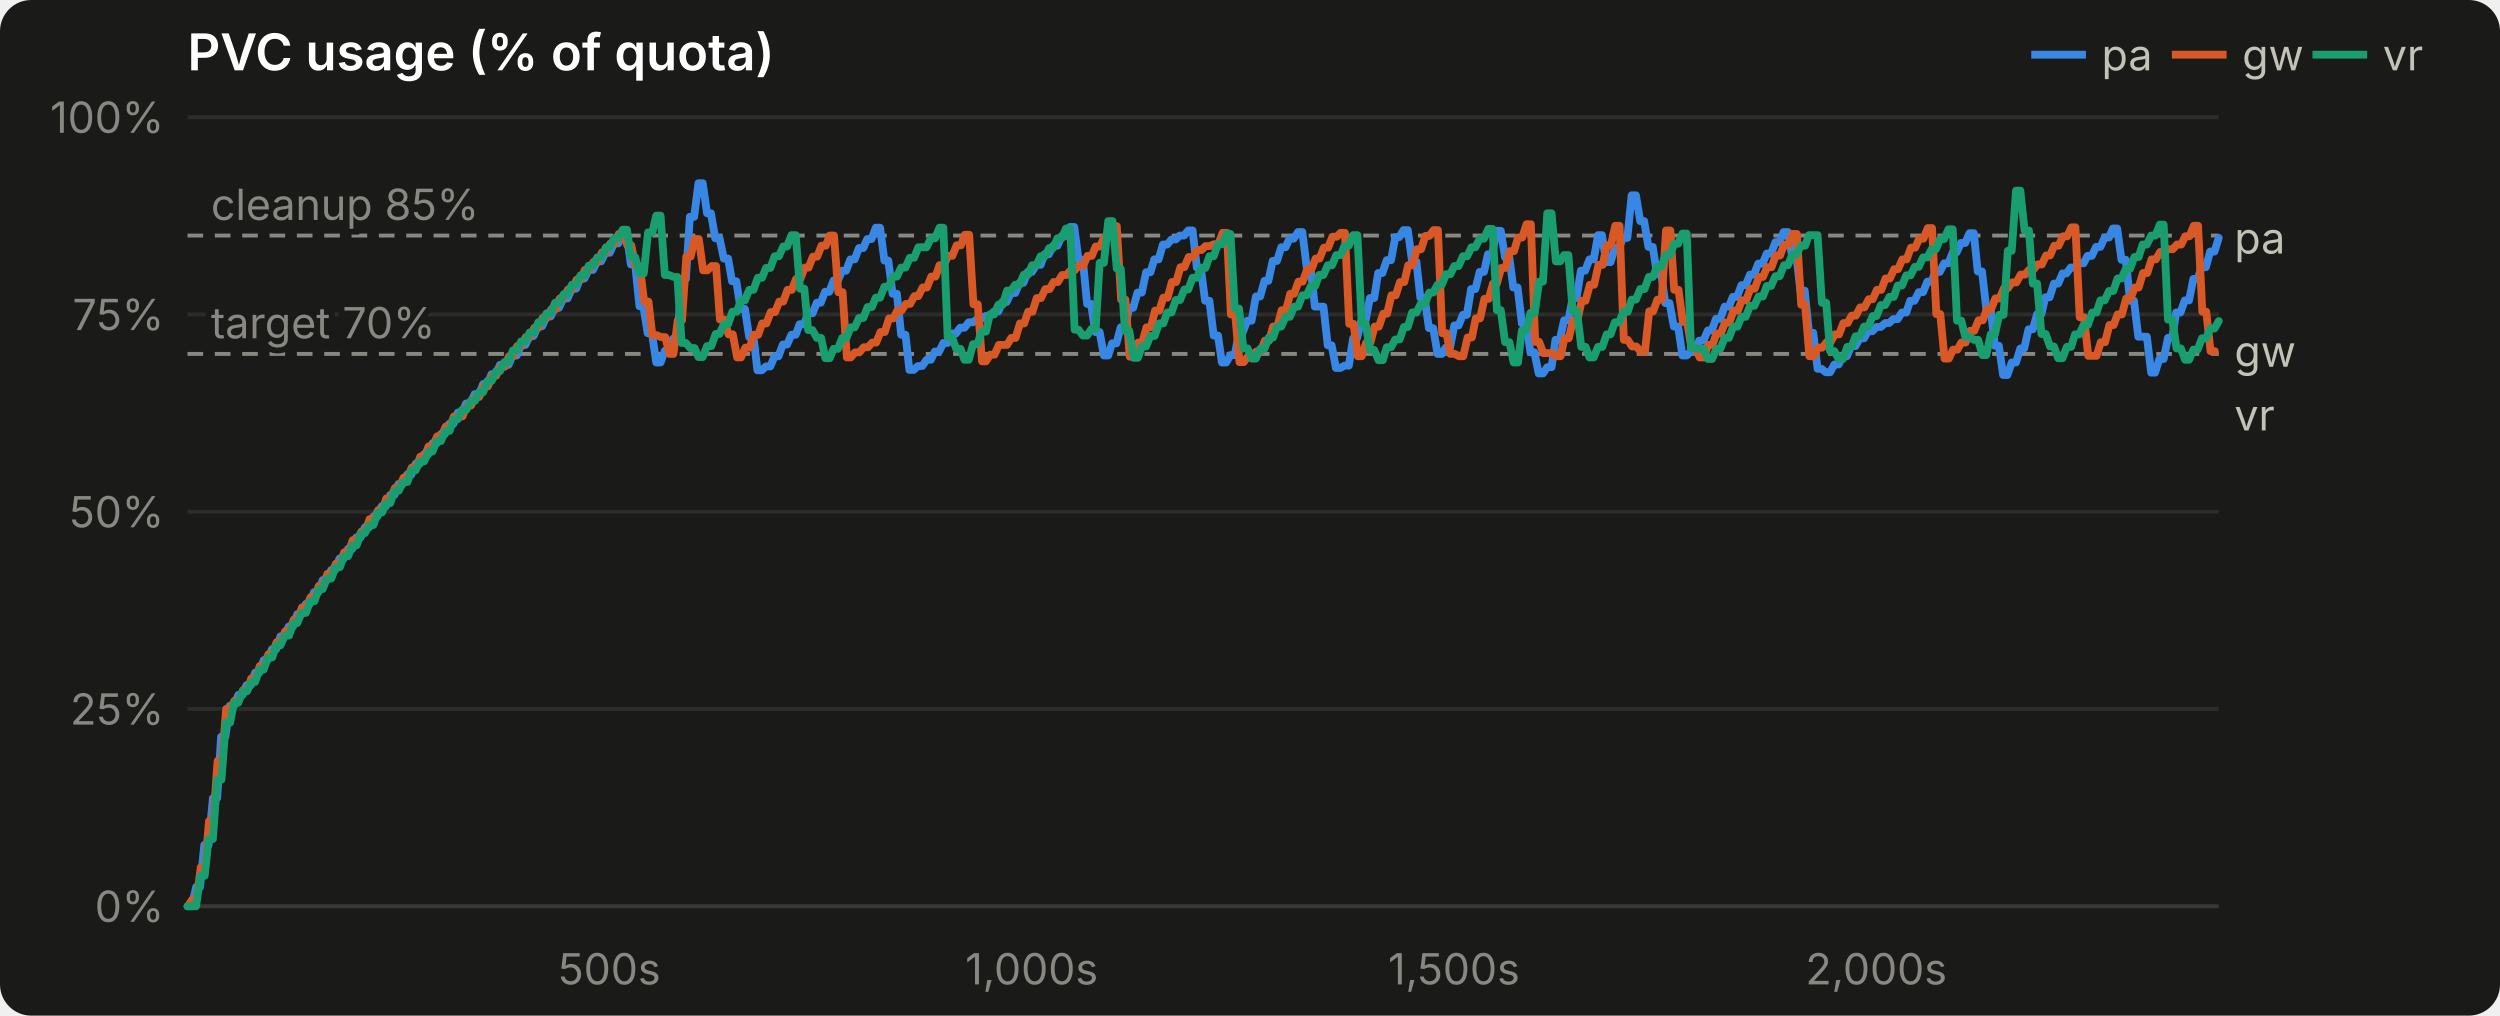
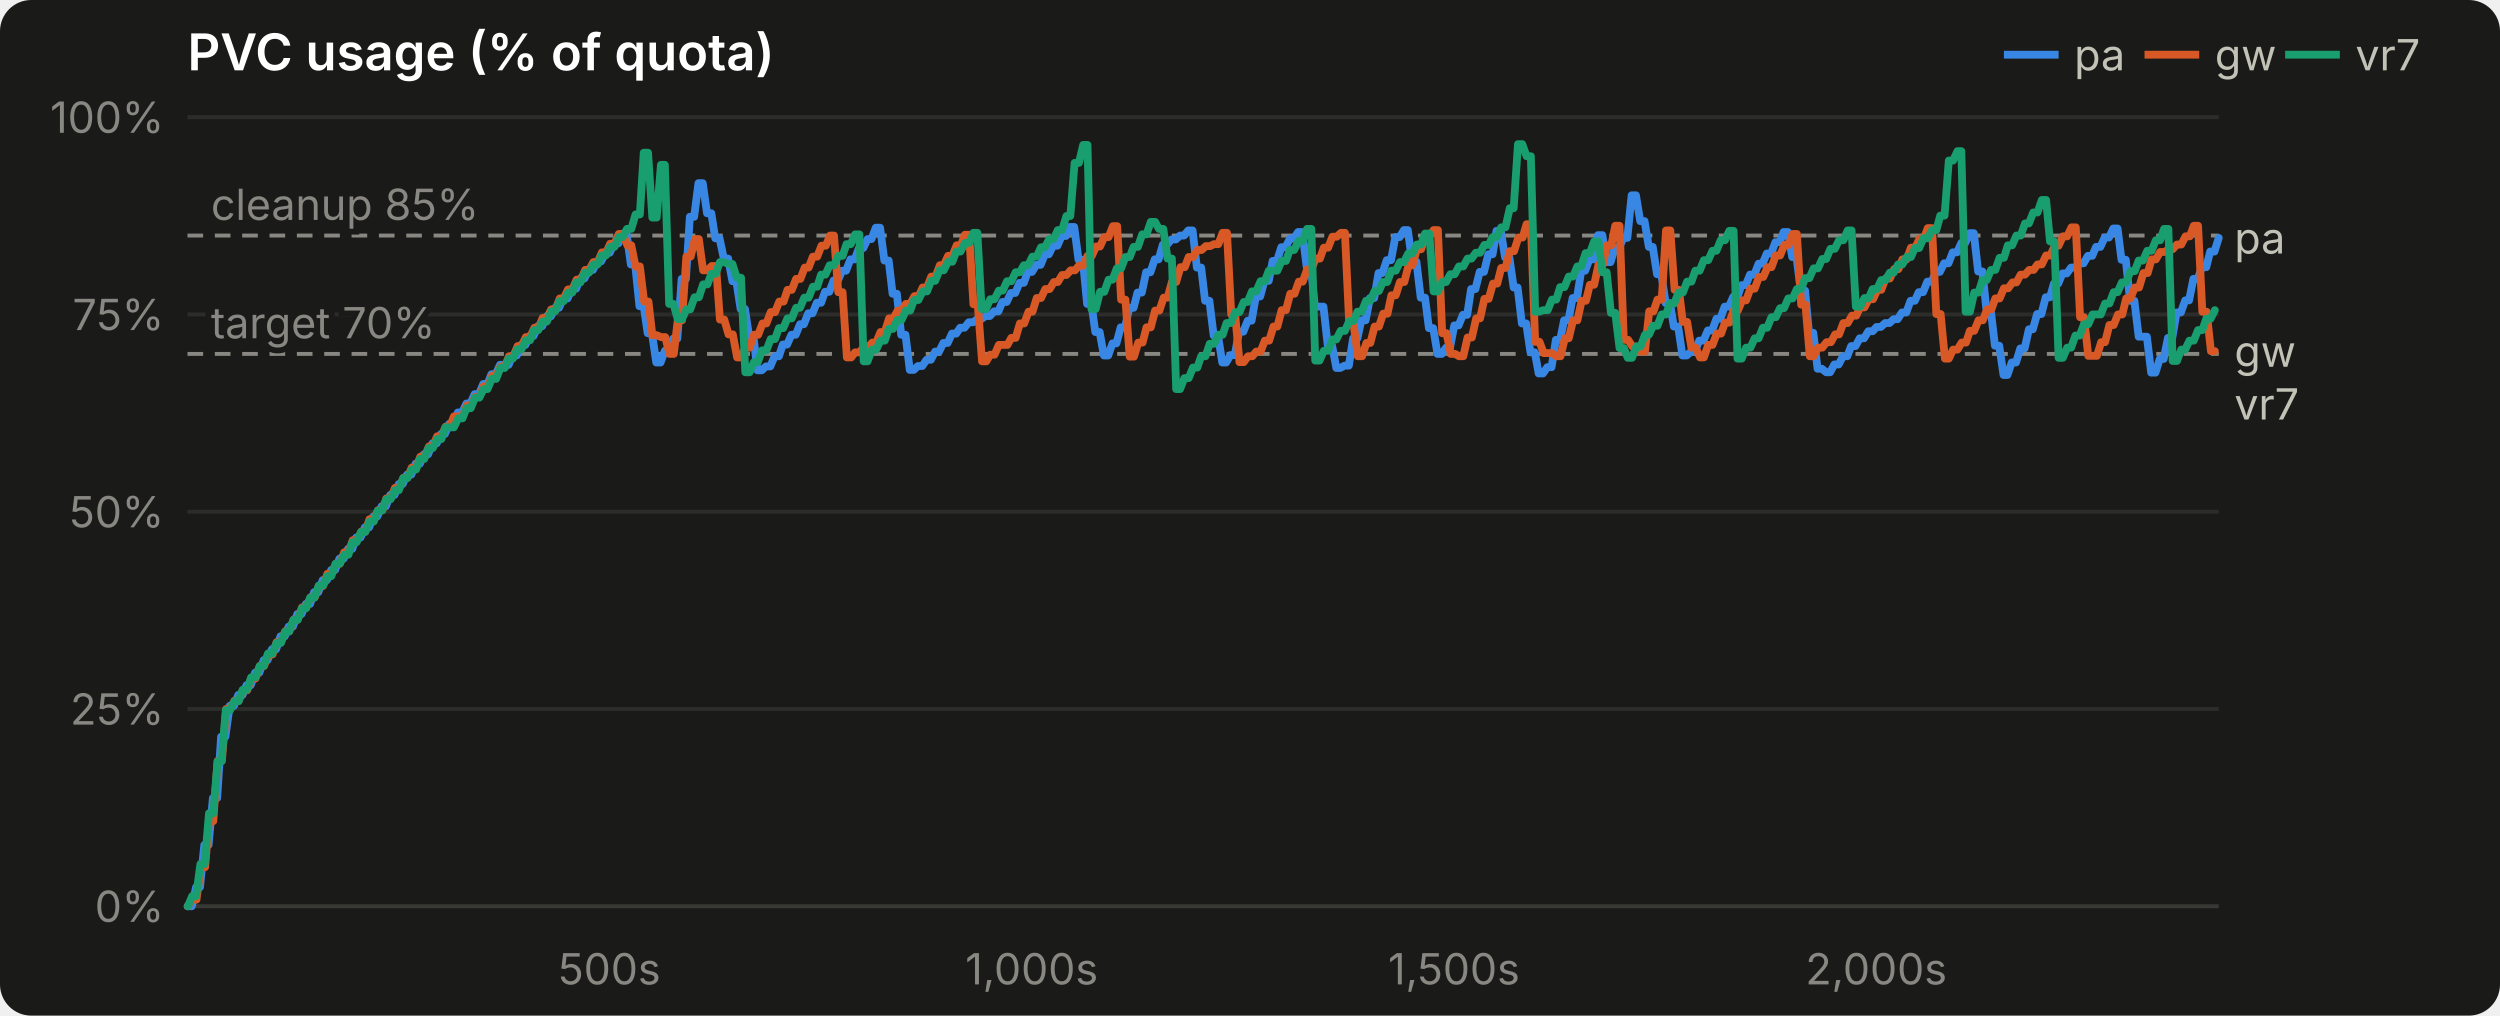
<svg xmlns="http://www.w3.org/2000/svg" viewBox="0 0 640 260" width="640" height="260" font-family="system-ui, -apple-system, Segoe UI, sans-serif" role="img" aria-label="PVC usage (% of quota)">
  <rect width="640" height="260" rx="8" fill="#1a1a19" />
  <text x="48" y="18" font-size="13" font-weight="600" fill="#ffffff">PVC usage (% of quota)</text>
-   <line x1="592" x2="606" y1="14" y2="14" stroke="#199e70" stroke-width="2" />
-   <text x="610" y="18" font-size="11" fill="#c3c2b7">vr</text>
-   <line x1="556" x2="570" y1="14" y2="14" stroke="#d95926" stroke-width="2" />
-   <text x="574" y="18" font-size="11" fill="#c3c2b7">gw</text>
-   <line x1="520" x2="534" y1="14" y2="14" stroke="#3987e5" stroke-width="2" />
-   <text x="538" y="18" font-size="11" fill="#c3c2b7">pa</text>
+   <line x1="585" x2="599" y1="14" y2="14" stroke="#199e70" stroke-width="2" />
+   <text x="603" y="18" font-size="11" fill="#c3c2b7">vr7</text>
+   <line x1="549" x2="563" y1="14" y2="14" stroke="#d95926" stroke-width="2" />
+   <text x="567" y="18" font-size="11" fill="#c3c2b7">gw</text>
+   <line x1="513" x2="527" y1="14" y2="14" stroke="#3987e5" stroke-width="2" />
+   <text x="531" y="18" font-size="11" fill="#c3c2b7">pa</text>
  <line x1="48" x2="568" y1="232.0" y2="232.0" stroke="#383835" stroke-width="1" />
  <text x="42" y="236.0" text-anchor="end" font-size="11" fill="#898781">0%</text>
  <line x1="48" x2="568" y1="181.5" y2="181.5" stroke="#2c2c2a" stroke-width="1" />
  <text x="42" y="185.5" text-anchor="end" font-size="11" fill="#898781">25%</text>
  <line x1="48" x2="568" y1="131.0" y2="131.0" stroke="#2c2c2a" stroke-width="1" />
  <text x="42" y="135.0" text-anchor="end" font-size="11" fill="#898781">50%</text>
  <line x1="48" x2="568" y1="80.5" y2="80.5" stroke="#2c2c2a" stroke-width="1" />
  <text x="42" y="84.5" text-anchor="end" font-size="11" fill="#898781">75%</text>
  <line x1="48" x2="568" y1="30.0" y2="30.0" stroke="#2c2c2a" stroke-width="1" />
  <text x="42" y="34.0" text-anchor="end" font-size="11" fill="#898781">100%</text>
  <text x="156.0" y="252" text-anchor="middle" font-size="11" fill="#898781">500s</text>
  <text x="264.1" y="252" text-anchor="middle" font-size="11" fill="#898781">1,000s</text>
  <text x="372.2" y="252" text-anchor="middle" font-size="11" fill="#898781">1,500s</text>
  <text x="480.3" y="252" text-anchor="middle" font-size="11" fill="#898781">2,000s</text>
  <line x1="48" x2="568" y1="60.3" y2="60.3" stroke="#898781" stroke-width="1" stroke-dasharray="4 3" />
  <line x1="48" x2="568" y1="90.6" y2="90.6" stroke="#898781" stroke-width="1" stroke-dasharray="4 3" />
-   <path d="M48.0,232.0L49.1,232.0L50.2,227.1L51.2,227.1L52.3,216.3L53.4,216.3L54.5,204.3L55.6,204.3L56.6,188.6L57.7,188.6L58.8,180.7L59.9,180.7L61.0,177.9L62.1,177.9L63.1,175.4L64.2,175.4L65.3,172.2L66.4,172.2L67.5,169.0L68.5,169.0L69.6,166.2L70.7,166.2L71.8,162.9L72.9,162.9L73.9,160.4L75.0,160.4L76.1,157.2L77.2,157.2L78.3,154.6L79.3,154.6L80.4,151.6L81.5,151.6L82.6,148.5L83.7,148.5L84.8,145.9L85.8,145.9L86.9,143.0L88.0,143.0L89.1,140.5L90.2,140.5L91.2,137.6L92.3,137.6L93.4,135.0L94.5,135.0L95.6,132.2L96.6,132.2L97.7,129.6L98.8,129.6L99.9,126.7L101.0,126.7L102.0,123.9L103.1,123.9L104.2,121.5L105.3,121.5L106.4,118.7L107.5,118.7L108.5,116.3L109.6,116.3L110.7,113.5L111.8,113.5L112.9,111.1L113.9,111.1L115.0,108.5L116.1,108.5L117.2,105.6L118.3,105.6L119.3,103.3L120.4,103.3L121.5,100.9L122.6,100.9L123.7,98.3L124.8,98.3L125.8,95.8L126.9,95.8L128.0,93.4L129.1,93.4L130.2,93.4L131.2,91.0L132.3,91.0L133.4,88.3L134.5,88.3L135.6,86.0L136.6,86.0L137.7,83.5L138.8,83.5L139.9,81.0L141.0,81.0L142.0,78.8L143.1,78.8L144.2,76.4L145.3,76.4L146.4,73.9L147.5,73.9L148.5,71.3L149.6,71.3L150.7,69.1L151.8,69.1L152.9,66.9L153.9,66.9L155.0,64.7L156.1,64.7L157.2,62.3L158.3,62.3L159.3,59.8L160.4,59.8L161.5,67.7L162.6,67.7L163.7,78.4L164.7,78.4L165.8,85.3L166.9,85.3L168.0,92.8L169.1,92.8L170.2,89.8L171.2,89.8L172.3,86.7L173.4,86.7L174.5,71.4L175.6,71.4L176.6,55.5L177.7,55.5L178.8,46.9L179.9,46.9L181.0,54.6L182.0,54.6L183.1,61.0L184.2,61.0L185.3,66.2L186.4,66.2L187.4,72.0L188.5,72.0L189.6,79.1L190.7,79.1L191.8,86.3L192.9,86.3L193.9,94.8L195.0,94.8L196.1,93.8L197.2,93.8L198.3,91.2L199.3,91.2L200.4,88.2L201.5,88.2L202.6,85.7L203.7,85.7L204.7,83.0L205.8,83.0L206.9,80.2L208.0,80.2L209.1,77.5L210.1,77.5L211.2,74.7L212.3,74.7L213.4,71.8L214.5,71.8L215.6,69.3L216.6,69.3L217.7,66.4L218.8,66.4L219.9,63.5L221.0,63.5L222.0,61.2L223.1,61.2L224.2,58.3L225.3,58.3L226.4,66.7L227.4,66.7L228.5,75.2L229.6,75.2L230.7,85.7L231.8,85.7L232.8,94.7L233.9,94.7L235.0,93.7L236.1,93.7L237.2,92.1L238.3,92.1L239.3,90.0L240.4,90.0L241.5,87.8L242.6,87.8L243.7,85.4L244.7,85.4L245.8,83.9L246.9,83.9L248.0,82.5L249.1,82.5L250.1,81.7L251.2,81.7L252.3,80.9L253.4,80.9L254.5,79.7L255.6,79.7L256.6,77.3L257.7,77.3L258.8,75.0L259.9,75.0L261.0,72.4L262.0,72.4L263.1,69.6L264.2,69.6L265.3,67.8L266.4,67.8L267.4,65.1L268.5,65.1L269.6,62.9L270.7,62.9L271.8,60.4L272.8,60.4L273.9,58.1L275.0,58.1L276.1,66.5L277.2,66.5L278.3,77.8L279.3,77.8L280.4,85.0L281.5,85.0L282.6,91.0L283.7,91.0L284.7,87.9L285.8,87.9L286.9,83.8L288.0,83.8L289.1,78.8L290.1,78.8L291.2,74.9L292.3,74.9L293.4,69.7L294.5,69.7L295.5,66.4L296.6,66.4L297.7,62.6L298.8,62.6L299.9,61.3L301.0,61.3L302.0,60.3L303.1,60.3L304.2,59.0L305.3,59.0L306.4,68.5L307.4,68.5L308.5,77.0L309.6,77.0L310.7,85.9L311.8,85.9L312.8,92.8L313.9,92.8L315.0,90.9L316.1,90.9L317.2,84.9L318.2,84.9L319.3,82.1L320.4,82.1L321.5,75.9L322.6,75.9L323.7,71.9L324.7,71.9L325.8,66.8L326.9,66.8L328.0,63.3L329.1,63.3L330.1,61.1L331.2,61.1L332.3,59.4L333.4,59.4L334.5,68.3L335.5,68.3L336.6,78.5L337.7,78.5L338.8,78.5L339.9,88.4L340.9,88.4L342.0,94.2L343.1,94.2L344.2,93.6L345.3,93.6L346.4,86.6L347.4,86.6L348.5,82.0L349.6,82.0L350.7,76.3L351.8,76.3L352.8,69.9L353.9,69.9L355.0,66.6L356.1,66.6L357.2,60.7L358.2,60.7L359.3,58.9L360.4,58.9L361.5,67.0L362.6,67.0L363.6,76.2L364.7,76.2L365.8,84.0L366.9,84.0L368.0,90.6L369.1,90.6L370.1,89.0L371.2,89.0L372.3,83.3L373.4,83.3L374.5,80.6L375.5,80.6L376.6,74.0L377.7,74.0L378.8,69.6L379.9,69.6L380.9,65.1L382.0,65.1L383.1,59.1L384.2,59.1L385.3,65.9L386.4,65.9L387.4,73.6L388.5,73.6L389.6,82.8L390.7,82.8L391.8,90.2L392.8,90.2L393.9,95.6L395.0,95.6L396.1,94.0L397.2,94.0L398.2,87.0L399.3,87.0L400.4,82.0L401.5,82.0L402.6,76.3L403.6,76.3L404.7,69.3L405.8,69.3L406.9,66.4L408.0,66.4L409.1,60.2L410.1,60.2L411.2,67.1L412.3,67.1L413.4,63.4L414.5,63.4L415.5,60.9L416.6,60.9L417.7,50.0L418.8,50.0L419.9,56.6L420.9,56.6L422.0,63.2L423.1,63.2L424.2,70.2L425.3,70.2L426.3,77.6L427.4,77.6L428.5,83.6L429.6,83.6L430.7,91.0L431.8,91.0L432.8,90.0L433.9,90.0L435.0,87.2L436.1,87.2L437.2,84.6L438.2,84.6L439.3,81.6L440.4,81.6L441.5,78.5L442.6,78.5L443.6,76.0L444.7,76.0L445.8,73.0L446.9,73.0L448.0,70.3L449.0,70.3L450.1,67.5L451.2,67.5L452.3,64.9L453.4,64.9L454.5,62.0L455.5,62.0L456.6,59.4L457.7,59.4L458.8,65.8L459.9,65.8L460.9,74.4L462.0,74.4L463.1,85.2L464.2,85.2L465.3,94.4L466.3,94.4L467.4,95.3L468.5,95.3L469.6,93.3L470.7,93.3L471.7,91.2L472.8,91.2L473.9,88.6L475.0,88.6L476.1,86.6L477.2,86.6L478.2,84.8L479.3,84.8L480.4,83.7L481.5,83.7L482.6,82.7L483.6,82.7L484.7,81.7L485.8,81.7L486.9,80.0L488.0,80.0L489.0,77.0L490.1,77.0L491.2,74.8L492.3,74.8L493.4,72.1L494.4,72.1L495.5,69.6L496.6,69.6L497.7,67.4L498.8,67.4L499.9,64.6L500.9,64.6L502.0,62.2L503.1,62.2L504.2,59.7L505.3,59.7L506.3,69.5L507.4,69.5L508.5,79.1L509.6,79.1L510.7,88.5L511.7,88.5L512.8,96.0L513.9,96.0L515.0,92.8L516.1,92.8L517.2,89.2L518.2,89.2L519.3,84.3L520.4,84.3L521.5,80.4L522.6,80.4L523.6,76.1L524.7,76.1L525.8,72.6L526.9,72.6L528.0,70.0L529.0,70.0L530.1,68.5L531.2,68.5L532.3,67.4L533.4,67.4L534.4,65.5L535.5,65.5L536.6,63.2L537.7,63.2L538.8,60.8L539.9,60.8L540.9,58.5L542.0,58.5L543.1,66.5L544.2,66.5L545.3,77.0L546.3,77.0L547.4,86.2L548.5,86.2L549.6,86.2L550.7,95.4L551.7,95.4L552.8,91.9L553.9,91.9L555.0,86.5L556.1,86.5L557.1,80.0L558.2,80.0L559.3,76.9L560.4,76.9L561.5,71.4L562.6,71.4L563.6,68.4L564.7,68.4L565.8,64.4L566.9,64.4L568.0,60.9" fill="none" stroke="#3987e5" stroke-width="2" stroke-linejoin="round" stroke-linecap="round" />
+   <path d="M48.0,232.0L49.1,232.0L50.2,227.1L51.2,227.1L52.3,216.3L53.4,216.3L54.5,204.3L55.6,204.3L56.6,188.6L57.7,188.6L58.8,180.7L59.9,180.7L61.0,177.9L62.1,177.9L63.1,175.4L64.2,175.4L65.3,172.2L66.4,172.2L67.5,169.0L68.5,169.0L69.6,166.2L70.7,166.2L71.8,162.9L72.9,162.9L73.9,160.4L75.0,160.4L76.1,157.2L77.2,157.2L78.3,154.6L79.4,154.6L80.4,151.6L81.5,151.6L82.6,148.5L83.7,148.5L84.8,145.9L85.8,145.9L86.9,143.0L88.0,143.0L89.1,140.5L90.2,140.5L91.2,137.6L92.3,137.6L93.4,135.0L94.5,135.0L95.6,132.2L96.6,132.2L97.7,129.6L98.8,129.6L99.9,126.7L101.0,126.7L102.1,123.9L103.1,123.9L104.2,121.5L105.3,121.5L106.4,118.7L107.5,118.7L108.5,116.3L109.6,116.3L110.7,113.5L111.8,113.5L112.9,111.1L113.9,111.1L115.0,108.5L116.1,108.5L117.2,105.6L118.3,105.6L119.4,103.3L120.4,103.3L121.5,100.9L122.6,100.9L123.7,98.3L124.8,98.3L125.8,95.8L126.9,95.8L128.0,93.4L129.1,93.4L130.2,93.4L131.2,91.0L132.3,91.0L133.4,88.3L134.5,88.3L135.6,86.0L136.6,86.0L137.7,83.5L138.8,83.5L139.9,81.0L141.0,81.0L142.1,78.8L143.1,78.8L144.2,76.4L145.3,76.4L146.4,73.9L147.5,73.9L148.5,71.3L149.6,71.3L150.7,69.1L151.8,69.1L152.9,66.9L153.9,66.9L155.0,64.7L156.1,64.7L157.2,62.3L158.3,62.3L159.4,59.8L160.4,59.8L161.5,67.7L162.6,67.7L163.7,78.4L164.8,78.4L165.8,85.3L166.9,85.3L168.0,92.8L169.1,92.8L170.2,89.8L171.2,89.8L172.3,86.7L173.4,86.7L174.5,71.4L175.6,71.4L176.6,55.5L177.7,55.5L178.8,46.9L179.9,46.9L181.0,54.6L182.1,54.6L183.1,61.0L184.2,61.0L185.3,66.2L186.4,66.2L187.5,72.0L188.5,72.0L189.6,79.1L190.7,79.1L191.8,86.3L192.9,86.3L193.9,94.8L195.0,94.8L196.1,93.8L197.2,93.8L198.3,91.2L199.4,91.2L200.4,88.2L201.5,88.2L202.6,85.7L203.7,85.7L204.8,83.0L205.8,83.0L206.9,80.2L208.0,80.2L209.1,77.5L210.2,77.5L211.2,74.7L212.3,74.7L213.4,71.8L214.5,71.8L215.6,69.3L216.6,69.3L217.7,66.4L218.8,66.4L219.9,63.5L221.0,63.5L222.1,61.2L223.1,61.2L224.2,58.3L225.3,58.3L226.4,66.7L227.5,66.7L228.5,75.2L229.6,75.2L230.7,85.7L231.8,85.7L232.9,94.7L233.9,94.7L235.0,93.7L236.1,93.7L237.2,92.1L238.3,92.1L239.4,90.0L240.4,90.0L241.5,87.8L242.6,87.8L243.7,85.4L244.8,85.4L245.8,83.9L246.9,83.9L248.0,82.5L249.1,82.5L250.2,81.7L251.2,81.7L252.3,80.9L253.4,80.9L254.5,79.7L255.6,79.7L256.6,77.3L257.7,77.3L258.8,75.0L259.9,75.0L261.0,72.4L262.1,72.4L263.1,69.6L264.2,69.6L265.3,67.8L266.4,67.8L267.5,65.1L268.5,65.1L269.6,62.9L270.7,62.9L271.8,60.4L272.9,60.4L273.9,58.1L275.0,58.1L276.1,66.5L277.2,66.5L278.3,77.8L279.4,77.8L280.4,85.0L281.5,85.0L282.6,91.0L283.7,91.0L284.8,87.9L285.8,87.9L286.9,83.8L288.0,83.8L289.1,78.8L290.2,78.8L291.2,74.9L292.3,74.9L293.4,69.7L294.5,69.7L295.6,66.4L296.6,66.4L297.7,62.6L298.8,62.6L299.9,61.3L301.0,61.3L302.1,60.3L303.1,60.3L304.2,59.0L305.3,59.0L306.4,68.5L307.5,68.5L308.5,77.0L309.6,77.0L310.7,85.9L311.8,85.9L312.9,92.8L313.9,92.8L315.0,90.9L316.1,90.9L317.2,84.9L318.3,84.9L319.4,82.1L320.4,82.1L321.5,75.9L322.6,75.9L323.7,71.9L324.8,71.9L325.8,66.8L326.9,66.8L328.0,63.3L329.1,63.3L330.2,61.1L331.2,61.1L332.3,59.4L333.4,59.4L334.5,68.3L335.6,68.3L336.6,78.5L337.7,78.5L338.8,78.5L339.9,88.4L341.0,88.4L342.1,94.2L343.1,94.2L344.2,93.6L345.3,93.6L346.4,86.6L347.5,86.6L348.5,82.0L349.6,82.0L350.7,76.3L351.8,76.3L352.9,69.9L353.9,69.9L355.0,66.6L356.1,66.6L357.2,60.7L358.3,60.7L359.4,58.9L360.4,58.9L361.5,67.0L362.6,67.0L363.7,76.2L364.8,76.2L365.8,84.0L366.9,84.0L368.0,90.6L369.1,90.6L370.2,89.0L371.2,89.0L372.3,83.3L373.4,83.3L374.5,80.6L375.6,80.6L376.6,74.0L377.7,74.0L378.8,69.6L379.9,69.6L381.0,65.1L382.1,65.1L383.1,59.1L384.2,59.1L385.3,65.9L386.4,65.9L387.5,73.6L388.5,73.6L389.6,82.8L390.7,82.8L391.8,90.2L392.9,90.2L393.9,95.6L395.0,95.6L396.1,94.0L397.2,94.0L398.3,87.0L399.4,87.0L400.4,82.0L401.5,82.0L402.6,76.3L403.7,76.3L404.8,69.3L405.8,69.3L406.9,66.4L408.0,66.4L409.1,60.2L410.2,60.2L411.2,67.1L412.3,67.1L413.4,63.4L414.5,63.4L415.6,60.9L416.6,60.9L417.7,50.0L418.8,50.0L419.9,56.6L421.0,56.6L422.1,63.2L423.1,63.2L424.2,70.2L425.3,70.2L426.4,77.6L427.5,77.6L428.5,83.6L429.6,83.6L430.7,91.0L431.8,91.0L432.9,90.0L433.9,90.0L435.0,87.2L436.1,87.2L437.2,84.6L438.3,84.6L439.4,81.6L440.4,81.6L441.5,78.5L442.6,78.5L443.7,76.0L444.8,76.0L445.8,73.0L446.9,73.0L448.0,70.3L449.1,70.3L450.2,67.5L451.2,67.5L452.3,64.9L453.4,64.9L454.5,62.0L455.6,62.0L456.6,59.4L457.7,59.4L458.8,65.8L459.9,65.8L461.0,74.4L462.1,74.4L463.1,85.2L464.2,85.2L465.3,94.4L466.4,94.4L467.5,95.3L468.5,95.3L469.6,93.3L470.7,93.3L471.8,91.2L472.9,91.2L473.9,88.6L475.0,88.6L476.1,86.6L477.2,86.6L478.3,84.8L479.4,84.8L480.4,83.7L481.5,83.7L482.6,82.7L483.7,82.7L484.8,81.7L485.8,81.7L486.9,80.0L488.0,80.0L489.1,77.0L490.2,77.0L491.2,74.8L492.3,74.8L493.4,72.1L494.5,72.1L495.6,69.6L496.6,69.6L497.7,67.4L498.8,67.4L499.9,64.6L501.0,64.6L502.1,62.2L503.1,62.2L504.2,59.7L505.3,59.7L506.4,69.5L507.5,69.5L508.5,79.1L509.6,79.1L510.7,88.5L511.8,88.5L512.9,96.0L513.9,96.0L515.0,92.8L516.1,92.8L517.2,89.2L518.3,89.2L519.4,84.3L520.4,84.3L521.5,80.4L522.6,80.4L523.7,76.1L524.8,76.1L525.8,72.6L526.9,72.6L528.0,70.0L529.1,70.0L530.2,68.5L531.2,68.5L532.3,67.4L533.4,67.4L534.5,65.5L535.6,65.5L536.6,63.2L537.7,63.2L538.8,60.8L539.9,60.8L541.0,58.5L542.1,58.5L543.1,66.5L544.2,66.5L545.3,77.0L546.4,77.0L547.5,86.2L548.5,86.2L549.6,86.2L550.7,95.4L551.8,95.4L552.9,91.9L553.9,91.9L555.0,86.5L556.1,86.5L557.2,80.0L558.3,80.0L559.4,76.9L560.4,76.9L561.5,71.4L562.6,71.4L563.7,68.4L564.8,68.4L565.8,64.4L566.9,64.4L568.0,60.9" fill="none" stroke="#3987e5" stroke-width="2" stroke-linejoin="round" stroke-linecap="round" />
  <text x="572" y="64.9" font-size="11" fill="#c3c2b7">pa</text>
-   <path d="M48.1,232.0L49.2,230.3L50.3,230.3L51.4,222.0L52.5,222.0L53.5,210.2L54.6,210.2L55.7,194.8L56.8,194.8L57.9,181.5L58.9,181.5L60.0,179.4L61.1,179.4L62.2,176.7L63.3,176.7L64.3,173.7L65.4,173.7L66.5,170.5L67.6,170.5L68.7,167.5L69.7,167.5L70.8,164.4L71.9,164.4L73.0,161.6L74.1,161.6L75.2,158.6L76.2,158.6L77.3,155.5L78.4,155.5L79.5,152.9L80.6,152.9L81.6,150.0L82.7,150.0L83.8,146.9L84.9,146.9L86.0,144.3L87.0,144.3L88.1,141.4L89.2,141.4L90.3,138.3L91.4,138.3L92.5,136.1L93.5,136.1L94.6,132.9L95.7,132.9L96.8,130.6L97.9,130.6L98.9,127.6L100.0,127.6L101.1,124.9L102.2,124.9L103.3,122.3L104.3,122.3L105.4,119.7L106.5,119.7L107.6,116.9L108.7,116.9L109.7,114.3L110.8,114.3L111.9,111.7L113.0,111.7L114.1,109.2L115.2,109.2L116.2,106.6L117.3,106.6L118.4,106.6L119.5,103.8L120.6,103.8L121.6,101.6L122.7,101.6L123.8,98.9L124.9,98.9L126.0,96.2L127.0,96.2L128.1,93.9L129.2,93.9L130.3,91.2L131.4,91.2L132.4,88.6L133.5,88.6L134.6,86.3L135.7,86.3L136.8,83.9L137.9,83.9L138.9,81.4L140.0,81.4L141.1,79.2L142.2,79.2L143.3,76.4L144.3,76.4L145.4,74.1L146.5,74.1L147.6,71.6L148.7,71.6L149.7,69.1L150.8,69.1L151.9,67.1L153.0,67.1L154.1,64.6L155.1,64.6L156.2,62.4L157.3,62.4L158.4,59.9L159.5,59.9L160.6,62.8L161.6,62.8L162.7,68.2L163.8,68.2L164.9,77.2L166.0,77.2L167.0,85.8L168.1,85.8L169.2,86.3L170.3,86.3L171.4,90.6L172.4,90.6L173.5,82.0L174.6,82.0L175.7,65.7L176.8,65.7L177.8,61.2L178.9,61.2L180.0,69.2L181.1,69.2L182.2,68.1L183.3,68.1L184.3,81.8L185.4,81.8L186.5,85.6L187.6,85.6L188.7,91.5L189.7,91.5L190.8,89.0L191.9,89.0L193.0,85.7L194.1,85.7L195.1,82.8L196.2,82.8L197.3,79.9L198.4,79.9L199.5,77.2L200.5,77.2L201.6,74.2L202.7,74.2L203.8,71.4L204.9,71.4L206.0,68.5L207.0,68.5L208.1,65.7L209.2,65.7L210.3,62.9L211.4,62.9L212.4,60.3L213.5,60.3L214.6,74.8L215.7,74.8L216.8,91.5L217.8,91.5L218.9,90.2L220.0,90.2L221.1,88.9L222.2,88.9L223.3,87.7L224.3,87.7L225.4,85.0L226.5,85.0L227.6,81.5L228.7,81.5L229.7,79.5L230.8,79.5L231.9,77.8L233.0,77.8L234.1,75.8L235.1,75.8L236.2,73.6L237.3,73.6L238.4,70.8L239.5,70.8L240.5,67.9L241.6,67.9L242.7,65.5L243.8,65.5L244.9,62.8L246.0,62.8L247.0,60.1L248.1,60.1L249.2,77.9L250.3,77.9L251.4,92.5L252.4,92.5L253.5,90.8L254.6,90.8L255.7,88.3L256.8,88.3L257.8,88.3L258.9,86.5L260.0,86.5L261.1,82.8L262.2,82.8L263.2,79.8L264.3,79.8L265.4,76.3L266.5,76.3L267.6,74.0L268.7,74.0L269.7,72.2L270.8,72.2L271.9,70.4L273.0,70.4L274.1,69.2L275.1,69.2L276.2,68.0L277.3,68.0L278.4,65.5L279.5,65.5L280.5,63.1L281.6,63.1L282.7,60.7L283.8,60.7L284.9,57.9L285.9,57.9L287.0,76.7L288.1,76.7L289.2,91.3L290.3,91.3L291.4,87.7L292.4,87.7L293.5,83.8L294.6,83.8L295.7,79.5L296.8,79.5L297.8,76.2L298.9,76.2L300.0,72.2L301.1,72.2L302.2,68.4L303.2,68.4L304.3,65.8L305.4,65.8L306.5,64.0L307.6,64.0L308.6,63.0L309.7,63.0L310.8,62.5L311.9,62.5L313.0,59.6L314.1,59.6L315.1,80.5L316.2,80.5L317.3,92.7L318.4,92.7L319.5,91.2L320.5,91.2L321.6,90.0L322.7,90.0L323.8,87.2L324.9,87.2L325.9,83.6L327.0,83.6L328.1,79.4L329.2,79.4L330.3,75.2L331.3,75.2L332.4,72.1L333.5,72.1L334.6,69.0L335.7,69.0L336.8,66.2L337.8,66.2L338.9,63.4L340.0,63.4L341.1,60.6L342.2,60.6L343.2,59.6L344.3,59.6L345.4,82.9L346.5,82.9L347.6,91.2L348.6,91.2L349.7,87.8L350.8,87.8L351.9,83.6L353.0,83.6L354.1,80.3L355.1,80.3L356.2,75.6L357.3,75.6L358.4,72.2L359.5,72.2L360.5,67.9L361.6,67.9L362.7,63.8L363.8,63.8L364.9,60.4L365.9,60.4L367.0,58.9L368.1,58.9L369.2,85.3L370.3,85.3L371.3,90.6L372.4,90.6L373.5,91.2L374.6,91.2L375.7,86.4L376.8,86.4L377.8,81.5L378.9,81.5L380.0,76.5L381.1,76.5L382.2,72.6L383.2,72.6L384.3,68.6L385.4,68.6L386.5,64.3L387.6,64.3L388.6,60.8L389.7,60.8L390.8,57.4L391.9,57.4L393.0,87.5L394.0,87.5L395.1,90.4L396.2,90.4L397.3,90.4L398.4,91.2L399.5,91.2L400.5,86.6L401.6,86.6L402.7,82.0L403.8,82.0L404.9,77.0L405.9,77.0L407.0,72.9L408.1,72.9L409.2,67.8L410.3,67.8L411.3,62.8L412.4,62.8L413.5,57.8L414.6,57.8L415.7,87.0L416.7,87.0L417.8,88.7L418.9,88.7L420.0,90.0L421.1,90.0L422.2,79.7L423.2,79.7L424.3,76.7L425.4,76.7L426.5,59.0L427.6,59.0L428.6,74.2L429.7,74.2L430.8,82.4L431.9,82.4L433.0,89.0L434.0,89.0L435.1,91.5L436.2,91.5L437.3,88.3L438.4,88.3L439.4,85.4L440.5,85.4L441.6,82.6L442.7,82.6L443.8,79.5L444.9,79.5L445.9,76.9L447.0,76.9L448.1,73.9L449.2,73.9L450.3,70.9L451.3,70.9L452.4,68.4L453.5,68.4L454.6,65.4L455.7,65.4L456.7,62.7L457.8,62.7L458.9,59.9L460.0,59.9L461.1,78.0L462.1,78.0L463.2,91.2L464.3,91.2L465.4,89.0L466.5,89.0L467.6,87.6L468.6,87.6L469.7,85.6L470.8,85.6L471.9,82.7L473.0,82.7L474.0,80.8L475.1,80.8L476.2,78.7L477.3,78.7L478.4,76.6L479.4,76.6L480.5,74.2L481.6,74.2L482.7,71.3L483.8,71.3L484.9,68.9L485.9,68.9L487.0,66.4L488.1,66.4L489.2,63.4L490.3,63.4L491.3,61.1L492.4,61.1L493.5,58.4L494.6,58.4L495.7,80.4L496.7,80.4L497.8,91.8L498.9,91.8L500.0,89.5L501.1,89.5L502.1,87.7L503.2,87.7L504.3,84.7L505.4,84.7L506.5,82.0L507.6,82.0L508.6,79.2L509.7,79.2L510.8,76.4L511.9,76.4L513.0,73.8L514.0,73.8L515.1,72.3L516.2,72.3L517.3,70.3L518.4,70.3L519.4,69.1L520.5,69.1L521.6,67.7L522.7,67.7L523.8,65.4L524.8,65.4L525.9,62.9L527.0,62.9L528.1,60.5L529.2,60.5L530.3,58.2L531.3,58.2L532.4,81.2L533.5,81.2L534.6,91.1L535.7,91.1L536.7,91.1L537.8,87.6L538.9,87.6L540.0,83.2L541.1,83.2L542.1,80.5L543.2,80.5L544.3,76.4L545.4,76.4L546.5,73.6L547.5,73.6L548.6,69.9L549.7,69.9L550.8,66.4L551.9,66.4L553.0,64.5L554.0,64.5L555.1,63.8L556.2,63.8L557.3,62.6L558.4,62.6L559.4,60.5L560.5,60.5L561.6,57.8L562.7,57.8L563.8,79.8L564.8,79.8L565.9,89.9L567.0,89.9" fill="none" stroke="#d95926" stroke-width="2" stroke-linejoin="round" stroke-linecap="round" />
+   <path d="M48.1,232.0L49.2,230.3L50.3,230.3L51.4,222.0L52.5,222.0L53.5,210.2L54.6,210.2L55.7,194.8L56.8,194.8L57.9,181.5L58.9,181.5L60.0,179.4L61.1,179.4L62.2,176.7L63.3,176.7L64.3,173.7L65.4,173.7L66.5,170.5L67.6,170.5L68.7,167.5L69.8,167.5L70.8,164.4L71.9,164.4L73.0,161.6L74.1,161.6L75.2,158.6L76.2,158.6L77.3,155.5L78.4,155.5L79.5,152.9L80.6,152.9L81.6,150.0L82.7,150.0L83.8,146.9L84.9,146.9L86.0,144.3L87.0,144.3L88.1,141.4L89.2,141.4L90.3,138.3L91.4,138.3L92.5,136.1L93.5,136.1L94.6,132.9L95.7,132.9L96.8,130.6L97.9,130.6L98.9,127.6L100.0,127.6L101.1,124.9L102.2,124.9L103.3,122.3L104.3,122.3L105.4,119.7L106.5,119.7L107.6,116.9L108.7,116.9L109.8,114.3L110.8,114.3L111.9,111.7L113.0,111.7L114.1,109.2L115.2,109.2L116.2,106.6L117.3,106.6L118.4,106.6L119.5,103.8L120.6,103.8L121.6,101.6L122.7,101.6L123.8,98.9L124.9,98.9L126.0,96.2L127.0,96.2L128.1,93.9L129.2,93.9L130.3,91.2L131.4,91.2L132.5,88.6L133.5,88.6L134.6,86.3L135.7,86.3L136.8,83.9L137.9,83.9L138.9,81.4L140.0,81.4L141.1,79.2L142.2,79.2L143.3,76.4L144.3,76.4L145.4,74.1L146.5,74.1L147.6,71.6L148.7,71.6L149.8,69.1L150.8,69.1L151.9,67.1L153.0,67.1L154.1,64.6L155.2,64.6L156.2,62.4L157.3,62.4L158.4,59.9L159.5,59.9L160.6,62.8L161.6,62.8L162.7,68.2L163.8,68.2L164.9,77.2L166.0,77.2L167.0,85.8L168.1,85.8L169.2,86.3L170.3,86.3L171.4,90.6L172.5,90.6L173.5,82.0L174.6,82.0L175.7,65.7L176.8,65.7L177.9,61.2L178.9,61.2L180.0,69.2L181.1,69.2L182.2,68.1L183.3,68.1L184.3,81.8L185.4,81.8L186.5,85.6L187.6,85.6L188.7,91.5L189.8,91.5L190.8,89.0L191.9,89.0L193.0,85.7L194.1,85.7L195.2,82.8L196.2,82.8L197.3,79.9L198.4,79.9L199.5,77.2L200.6,77.2L201.6,74.2L202.7,74.2L203.8,71.4L204.9,71.4L206.0,68.5L207.0,68.5L208.1,65.7L209.2,65.7L210.3,62.9L211.4,62.9L212.5,60.3L213.5,60.3L214.6,74.8L215.7,74.8L216.8,91.5L217.9,91.5L218.9,90.2L220.0,90.2L221.1,88.9L222.2,88.9L223.3,87.7L224.3,87.7L225.4,85.0L226.5,85.0L227.6,81.5L228.7,81.5L229.8,79.5L230.8,79.5L231.9,77.8L233.0,77.8L234.1,75.8L235.2,75.8L236.2,73.6L237.3,73.6L238.4,70.8L239.5,70.8L240.6,67.9L241.6,67.9L242.7,65.5L243.8,65.5L244.9,62.8L246.0,62.8L247.0,60.1L248.1,60.1L249.2,77.9L250.3,77.9L251.4,92.5L252.5,92.5L253.5,90.8L254.6,90.8L255.7,88.3L256.8,88.3L257.9,88.3L258.9,86.5L260.0,86.5L261.1,82.8L262.2,82.8L263.3,79.8L264.3,79.8L265.4,76.3L266.5,76.3L267.6,74.0L268.7,74.0L269.8,72.2L270.8,72.2L271.9,70.4L273.0,70.4L274.1,69.2L275.2,69.2L276.2,68.0L277.3,68.0L278.4,65.5L279.5,65.5L280.6,63.1L281.6,63.1L282.7,60.7L283.8,60.7L284.9,57.9L286.0,57.9L287.0,76.7L288.1,76.7L289.2,91.3L290.3,91.3L291.4,87.7L292.5,87.7L293.5,83.8L294.6,83.8L295.7,79.5L296.8,79.5L297.9,76.2L298.9,76.2L300.0,72.2L301.1,72.2L302.2,68.4L303.3,68.4L304.3,65.8L305.4,65.8L306.5,64.0L307.6,64.0L308.7,63.0L309.8,63.0L310.8,62.5L311.9,62.5L313.0,59.6L314.1,59.6L315.2,80.5L316.2,80.5L317.3,92.7L318.4,92.7L319.5,91.2L320.6,91.2L321.6,90.0L322.7,90.0L323.8,87.2L324.9,87.2L326.0,83.6L327.0,83.6L328.1,79.4L329.2,79.4L330.3,75.2L331.4,75.2L332.5,72.1L333.5,72.1L334.6,69.0L335.7,69.0L336.8,66.2L337.9,66.2L338.9,63.4L340.0,63.4L341.1,60.6L342.2,60.6L343.3,59.6L344.3,59.6L345.4,82.9L346.5,82.9L347.6,91.2L348.7,91.2L349.8,87.8L350.8,87.8L351.9,83.6L353.0,83.6L354.1,80.3L355.2,80.3L356.2,75.6L357.3,75.6L358.4,72.2L359.5,72.2L360.6,67.9L361.6,67.9L362.7,63.8L363.8,63.8L364.9,60.4L366.0,60.4L367.0,58.9L368.1,58.9L369.2,85.3L370.3,85.3L371.4,90.6L372.5,90.6L373.5,91.2L374.6,91.2L375.7,86.4L376.8,86.4L377.9,81.5L378.9,81.5L380.0,76.5L381.1,76.5L382.2,72.6L383.3,72.6L384.3,68.6L385.4,68.6L386.5,64.3L387.6,64.3L388.7,60.8L389.8,60.8L390.8,57.4L391.9,57.4L393.0,87.5L394.1,87.5L395.2,90.4L396.2,90.4L397.3,90.4L398.4,91.2L399.5,91.2L400.6,86.6L401.6,86.6L402.7,82.0L403.8,82.0L404.9,77.0L406.0,77.0L407.0,72.9L408.1,72.9L409.2,67.8L410.3,67.8L411.4,62.8L412.5,62.8L413.5,57.8L414.6,57.8L415.7,87.0L416.8,87.0L417.9,88.7L418.9,88.7L420.0,90.0L421.1,90.0L422.2,79.7L423.3,79.7L424.3,76.7L425.4,76.7L426.5,59.0L427.6,59.0L428.7,74.2L429.8,74.2L430.8,82.4L431.9,82.4L433.0,89.0L434.1,89.0L435.2,91.5L436.2,91.5L437.3,88.3L438.4,88.3L439.5,85.4L440.6,85.4L441.6,82.6L442.7,82.6L443.8,79.5L444.9,79.5L446.0,76.9L447.0,76.9L448.1,73.9L449.2,73.9L450.3,70.9L451.4,70.9L452.5,68.4L453.5,68.4L454.6,65.4L455.7,65.4L456.8,62.7L457.9,62.7L458.9,59.9L460.0,59.9L461.1,78.0L462.2,78.0L463.3,91.2L464.3,91.2L465.4,89.0L466.5,89.0L467.6,87.6L468.7,87.6L469.8,85.6L470.8,85.6L471.9,82.7L473.0,82.7L474.1,80.8L475.2,80.8L476.2,78.7L477.3,78.7L478.4,76.6L479.5,76.6L480.6,74.2L481.6,74.2L482.7,71.3L483.8,71.3L484.9,68.9L486.0,68.9L487.0,66.4L488.1,66.4L489.2,63.4L490.3,63.4L491.4,61.1L492.5,61.1L493.5,58.4L494.6,58.4L495.7,80.4L496.8,80.4L497.9,91.8L498.9,91.8L500.0,89.5L501.1,89.5L502.2,87.7L503.3,87.7L504.3,84.7L505.4,84.7L506.5,82.0L507.6,82.0L508.7,79.2L509.8,79.2L510.8,76.4L511.9,76.4L513.0,73.8L514.1,73.8L515.2,72.3L516.2,72.3L517.3,70.3L518.4,70.3L519.5,69.1L520.6,69.1L521.6,67.7L522.7,67.7L523.8,65.4L524.9,65.4L526.0,62.9L527.0,62.9L528.1,60.5L529.2,60.5L530.3,58.2L531.4,58.2L532.5,81.2L533.5,81.2L534.6,91.1L535.7,91.1L536.8,91.1L537.9,87.6L538.9,87.6L540.0,83.2L541.1,83.2L542.2,80.5L543.3,80.5L544.3,76.4L545.4,76.4L546.5,73.6L547.6,73.6L548.7,69.9L549.8,69.9L550.8,66.4L551.9,66.4L553.0,64.5L554.1,64.5L555.2,63.8L556.2,63.8L557.3,62.6L558.4,62.6L559.5,60.5L560.6,60.5L561.6,57.8L562.7,57.8L563.8,79.8L564.9,79.8L566.0,89.9L567.0,89.9" fill="none" stroke="#d95926" stroke-width="2" stroke-linejoin="round" stroke-linecap="round" />
  <text x="572" y="93.9" font-size="11" fill="#c3c2b7">gw</text>
-   <path d="M48.0,232.0L49.1,232.0L50.2,232.0L51.3,224.2L52.4,224.2L53.4,214.8L54.5,214.8L55.6,199.6L56.7,199.6L57.8,185.0L58.9,185.0L59.9,179.9L61.0,179.9L62.1,177.0L63.2,177.0L64.3,174.6L65.3,174.6L66.4,171.4L67.5,171.4L68.6,168.3L69.7,168.3L70.7,165.2L71.8,165.2L72.9,162.7L74.0,162.7L75.1,159.5L76.1,159.5L77.2,156.9L78.3,156.9L79.4,153.9L80.5,153.9L81.6,150.8L82.6,150.8L83.7,148.1L84.8,148.1L85.9,145.2L87.0,145.2L88.0,142.4L89.1,142.4L90.2,139.6L91.3,139.6L92.4,136.5L93.4,136.5L94.5,134.4L95.6,134.4L96.7,131.2L97.8,131.2L98.8,128.8L99.9,128.8L101.0,125.6L102.1,125.6L103.2,123.4L104.3,123.4L105.3,120.4L106.4,120.4L107.5,118.1L108.6,118.1L109.7,115.6L110.7,115.6L111.8,112.9L112.9,112.9L114.0,110.3L115.1,110.3L116.1,107.3L117.2,107.3L118.3,104.9L119.4,104.9L120.5,102.6L121.6,102.6L122.6,100.4L123.7,100.4L124.8,97.5L125.9,97.5L127.0,95.0L128.0,95.0L129.1,92.7L130.2,92.7L131.3,89.7L132.4,89.7L133.4,87.4L134.5,87.4L135.6,85.1L136.7,85.1L137.8,82.5L138.8,82.5L139.9,80.2L141.0,80.2L142.1,77.5L143.2,77.5L144.3,75.3L145.3,75.3L146.4,72.9L147.5,72.9L148.6,70.5L149.7,70.5L150.7,68.0L151.8,68.0L152.9,65.9L154.0,65.9L155.1,63.3L156.1,63.3L157.2,61.0L158.3,61.0L159.4,58.8L160.5,58.8L161.5,65.8L162.6,65.8L163.7,70.0L164.8,70.0L165.9,59.5L167.0,59.5L168.0,55.2L169.1,55.2L170.2,70.4L171.3,70.4L172.4,70.9L173.4,70.9L174.5,87.8L175.6,87.8L176.7,89.1L177.8,89.1L178.8,91.4L179.9,91.4L181.0,88.6L182.1,88.6L183.2,85.5L184.2,85.5L185.3,83.0L186.4,83.0L187.5,79.8L188.6,79.8L189.7,76.9L190.7,76.9L191.8,74.2L192.9,74.2L194.0,71.1L195.1,71.1L196.1,68.6L197.2,68.6L198.3,65.6L199.4,65.6L200.5,63.1L201.5,63.1L202.6,60.2L203.7,60.2L204.8,73.9L205.9,73.9L206.9,84.5L208.0,84.5L209.1,86.5L210.2,86.5L211.3,91.7L212.4,91.7L213.4,89.3L214.5,89.3L215.6,86.5L216.7,86.5L217.8,83.8L218.8,83.8L219.9,81.4L221.0,81.4L222.1,78.6L223.2,78.6L224.2,76.2L225.3,76.2L226.4,73.4L227.5,73.4L228.6,70.8L229.6,70.8L230.7,68.5L231.8,68.5L232.9,66.0L234.0,66.0L235.1,63.3L236.1,63.3L237.2,63.3L238.3,61.0L239.4,61.0L240.5,58.3L241.5,58.3L242.6,86.3L243.7,86.3L244.8,89.3L245.9,89.3L246.9,92.1L248.0,92.1L249.1,88.1L250.2,88.1L251.3,84.9L252.4,84.9L253.4,80.5L254.5,80.5L255.6,78.0L256.7,78.0L257.8,74.4L258.8,74.4L259.9,72.9L261.0,72.9L262.1,70.3L263.2,70.3L264.2,67.9L265.3,67.9L266.4,65.6L267.5,65.6L268.6,63.5L269.6,63.5L270.7,61.0L271.8,61.0L272.9,58.5L274.0,58.5L275.1,84.4L276.1,84.4L277.2,85.9L278.3,85.9L279.4,84.2L280.5,84.2L281.5,67.3L282.6,67.3L283.7,56.6L284.8,56.6L285.9,68.8L286.9,68.8L288.0,84.7L289.1,84.7L290.2,91.6L291.3,91.6L292.3,88.7L293.4,88.7L294.5,86.0L295.6,86.0L296.7,82.8L297.8,82.8L298.8,80.0L299.9,80.0L301.0,76.8L302.1,76.8L303.2,74.1L304.2,74.1L305.3,71.1L306.4,71.1L307.5,68.6L308.6,68.6L309.6,65.6L310.7,65.6L311.8,62.5L312.9,62.5L314.0,59.9L315.0,59.9L316.1,79.0L317.2,79.0L318.3,89.2L319.4,89.2L320.5,91.8L321.5,91.8L322.6,89.3L323.7,89.3L324.8,86.4L325.9,86.4L326.9,83.6L328.0,83.6L329.1,81.1L330.2,81.1L331.3,78.5L332.3,78.5L333.4,75.6L334.5,75.6L335.6,73.2L336.7,73.2L337.7,70.4L338.8,70.4L339.9,67.9L341.0,67.9L342.1,65.3L343.2,65.3L344.2,62.9L345.3,62.9L346.4,60.2L347.5,60.2L348.6,82.8L349.6,82.8L350.7,89.6L351.8,89.6L352.9,92.2L354.0,92.2L355.0,88.9L356.1,88.9L357.2,86.9L358.3,86.9L359.4,83.7L360.4,83.7L361.5,80.0L362.6,80.0L363.7,77.8L364.8,77.8L365.9,74.9L366.9,74.9L368.0,72.9L369.1,72.9L370.2,70.2L371.3,70.2L372.3,68.1L373.4,68.1L374.5,65.6L375.6,65.6L376.7,63.3L377.7,63.3L378.8,61.1L379.9,61.1L381.0,58.6L382.1,58.6L383.2,79.4L384.2,79.4L385.3,87.6L386.4,87.6L387.5,92.8L388.6,92.8L389.6,84.6L390.7,84.6L391.8,80.1L392.9,80.1L394.0,72.1L395.0,72.1L396.1,54.6L397.2,54.6L398.3,66.9L399.4,66.9L400.4,65.3L401.5,65.3L402.6,79.6L403.7,79.6L404.8,88.8L405.9,88.8L406.9,91.5L408.0,91.5L409.1,88.8L410.2,88.8L411.3,85.6L412.3,85.6L413.4,82.5L414.5,82.5L415.6,79.8L416.7,79.8L417.7,76.7L418.8,76.7L419.9,74.0L421.0,74.0L422.1,70.9L423.1,70.9L424.2,68.3L425.3,68.3L426.4,65.3L427.5,65.3L428.6,62.4L429.6,62.4L430.7,59.8L431.8,59.8L432.9,89.1L434.0,89.1L435.0,89.3L436.1,89.3L437.2,91.9L438.3,91.9L439.4,89.3L440.4,89.3L441.5,86.5L442.6,86.5L443.7,83.6L444.8,83.6L445.8,81.1L446.9,81.1L448.0,78.3L449.1,78.3L450.2,75.9L451.3,75.9L452.3,73.2L453.4,73.2L454.5,70.7L455.6,70.7L456.7,67.9L457.7,67.9L458.8,65.2L459.9,65.2L461.0,62.9L462.1,62.9L463.1,60.2L464.2,60.2L465.3,60.2L466.4,77.5L467.5,77.5L468.5,89.9L469.6,89.9L470.7,91.9L471.8,91.9L472.9,88.8L474.0,88.8L475.0,86.1L476.1,86.1L477.2,83.6L478.3,83.6L479.4,80.9L480.4,80.9L481.5,78.1L482.6,78.1L483.7,76.0L484.8,76.0L485.8,73.1L486.9,73.1L488.0,70.5L489.1,70.5L490.2,68.3L491.2,68.3L492.3,65.9L493.4,65.9L494.5,63.8L495.6,63.8L496.7,61.2L497.7,61.2L498.8,58.7L499.9,58.7L501.0,82.1L502.1,82.1L503.1,86.2L504.2,86.2L505.3,87.0L506.4,87.0L507.5,90.9L508.5,90.9L509.6,85.6L510.7,85.6L511.8,80.6L512.9,80.6L514.0,64.2L515.0,64.2L516.1,48.8L517.2,48.8L518.3,59.0L519.4,59.0L520.4,72.6L521.5,72.6L522.6,85.5L523.7,85.5L524.8,88.7L525.8,88.7L526.9,91.7L528.0,91.7L529.1,88.8L530.2,88.8L531.2,85.6L532.3,85.6L533.4,83.2L534.5,83.2L535.6,80.0L536.7,80.0L537.7,76.9L538.8,76.9L539.9,74.5L541.0,74.5L542.1,71.3L543.1,71.3L544.2,68.8L545.3,68.8L546.4,65.8L547.5,65.8L548.5,62.6L549.6,62.6L550.7,60.3L551.8,60.3L552.9,57.5L553.9,57.5L555.0,81.8L556.1,81.8L557.2,89.2L558.3,89.2L559.4,92.1L560.4,92.1L561.5,89.5L562.6,89.5L563.7,86.6L564.8,86.6L565.8,84.1L566.9,84.1L568.0,82.2" fill="none" stroke="#199e70" stroke-width="2" stroke-linejoin="round" stroke-linecap="round" />
-   <text x="572" y="110.2" font-size="11" fill="#c3c2b7">vr</text>
+   <path d="M48.1,232.0L49.2,229.4L50.2,229.4L51.3,221.2L52.4,221.2L53.5,208.2L54.6,208.2L55.7,194.9L56.7,194.9L57.8,181.8L58.9,181.8L60.0,179.5L61.1,179.5L62.1,176.6L63.2,176.6L64.3,173.4L65.4,173.4L66.5,170.5L67.5,170.5L68.6,167.3L69.7,167.3L70.8,164.6L71.9,164.6L73.0,161.7L74.0,161.7L75.1,158.7L76.2,158.7L77.3,155.7L78.4,155.7L79.4,153.0L80.5,153.0L81.6,149.9L82.7,149.9L83.8,147.5L84.8,147.5L85.9,144.3L87.0,144.3L88.1,142.0L89.2,142.0L90.2,138.8L91.3,138.8L92.4,136.2L93.5,136.2L94.6,133.5L95.7,133.5L96.7,130.7L97.8,130.7L98.9,127.8L100.0,127.8L101.1,125.5L102.1,125.5L103.2,122.4L104.3,122.4L105.4,120.2L106.5,120.2L107.5,117.5L108.6,117.5L109.7,114.7L110.8,114.7L111.9,112.4L113.0,112.4L114.0,109.4L115.1,109.4L116.2,109.4L117.3,107.1L118.4,107.1L119.4,104.5L120.5,104.5L121.6,101.8L122.7,101.8L123.8,99.6L124.8,99.6L125.9,97.0L127.0,97.0L128.1,94.2L129.2,94.2L130.2,91.8L131.3,91.8L132.4,89.4L133.5,89.4L134.6,87.1L135.7,87.1L136.7,84.5L137.8,84.5L138.9,82.3L140.0,82.3L141.1,79.7L142.1,79.7L143.2,77.1L144.3,77.1L145.4,74.9L146.5,74.9L147.5,72.3L148.6,72.3L149.7,69.8L150.8,69.8L151.9,67.7L153.0,67.7L154.0,65.4L155.1,65.4L156.2,63.2L157.3,63.2L158.4,60.7L159.4,60.7L160.5,58.6L161.6,58.6L162.7,54.9L163.8,54.9L164.8,39.1L165.9,39.1L167.0,55.7L168.1,55.7L169.2,42.2L170.2,42.2L171.3,77.8L172.4,77.8L173.5,81.7L174.6,81.7L175.7,79.2L176.7,79.2L177.8,76.1L178.9,76.1L180.0,72.8L181.1,72.8L182.1,70.1L183.2,70.1L184.3,67.1L185.4,67.1L186.5,67.6L187.5,67.6L188.6,71.1L189.7,71.1L190.8,95.3L191.9,95.3L193.0,92.7L194.0,92.7L195.1,89.7L196.2,89.7L197.3,86.8L198.4,86.8L199.4,84.0L200.5,84.0L201.6,81.5L202.7,81.5L203.8,78.8L204.8,78.8L205.9,76.2L207.0,76.2L208.1,73.4L209.2,73.4L210.2,70.3L211.3,70.3L212.4,67.9L213.5,67.9L214.6,65.5L215.7,65.5L216.7,62.5L217.8,62.5L218.9,60.0L220.0,60.0L221.1,92.5L222.1,92.5L223.2,89.5L224.3,89.5L225.4,87.2L226.5,87.2L227.5,84.2L228.6,84.2L229.7,81.9L230.8,81.9L231.9,79.5L233.0,79.5L234.0,76.8L235.1,76.8L236.2,74.6L237.3,74.6L238.4,71.9L239.4,71.9L240.5,69.2L241.6,69.2L242.7,67.0L243.8,67.0L244.8,64.4L245.9,64.4L247.0,62.2L248.1,62.2L249.2,59.6L250.2,59.6L251.3,79.1L252.4,79.1L253.5,76.6L254.6,76.6L255.7,74.4L256.7,74.4L257.8,72.0L258.9,72.0L260.0,69.7L261.1,69.7L262.1,67.9L263.2,67.9L264.3,65.7L265.4,65.7L266.5,63.3L267.5,63.3L268.6,61.2L269.7,61.2L270.8,58.9L271.9,58.9L273.0,55.3L274.0,55.3L275.1,41.7L276.2,41.7L277.3,37.1L278.4,37.1L279.4,79.1L280.5,79.1L281.6,74.7L282.7,74.7L283.8,71.6L284.8,71.6L285.9,68.7L287.0,68.7L288.1,65.8L289.2,65.8L290.2,63.2L291.3,63.2L292.4,60.0L293.5,60.0L294.6,56.8L295.7,56.8L296.7,58.6L297.8,58.6L298.9,66.2L300.0,66.2L301.1,99.6L302.1,99.6L303.2,96.8L304.3,96.8L305.4,94.1L306.5,94.1L307.5,91.2L308.6,91.2L309.7,88.0L310.8,88.0L311.9,85.7L313.0,85.7L314.0,82.7L315.1,82.7L316.2,79.9L317.3,79.9L318.4,77.3L319.4,77.3L320.5,74.6L321.6,74.6L322.7,72.0L323.8,72.0L324.8,69.3L325.9,69.3L327.0,69.3L328.1,66.8L329.2,66.8L330.2,64.0L331.3,64.0L332.4,61.7L333.5,61.7L334.6,58.6L335.7,58.6L336.7,92.3L337.8,92.3L338.9,89.8L340.0,89.8L341.1,86.9L342.1,86.9L343.2,84.7L344.3,84.7L345.4,82.2L346.5,82.2L347.5,79.8L348.6,79.8L349.7,77.0L350.8,77.0L351.9,74.5L353.0,74.5L354.0,72.2L355.1,72.2L356.2,69.3L357.3,69.3L358.4,67.1L359.4,67.1L360.5,64.9L361.6,64.9L362.7,62.6L363.8,62.6L364.8,59.8L365.9,59.8L367.0,74.6L368.1,74.6L369.2,72.2L370.2,72.2L371.3,70.2L372.4,70.2L373.5,68.2L374.6,68.2L375.7,66.2L376.7,66.2L377.8,64.7L378.9,64.7L380.0,62.7L381.1,62.7L382.1,60.7L383.2,60.7L384.3,58.2L385.4,58.2L386.5,53.3L387.5,53.3L388.6,36.9L389.7,36.9L390.8,40.0L391.9,40.0L393.0,79.8L394.0,79.8L395.1,79.4L396.2,79.4L397.3,76.7L398.4,76.7L399.4,73.5L400.5,73.5L401.6,70.8L402.7,70.8L403.8,68.2L404.8,68.2L405.9,64.8L407.0,64.8L408.1,61.8L409.2,61.8L410.2,69.7L411.3,69.7L412.4,80.1L413.5,80.1L414.6,89.1L415.7,89.1L416.7,91.6L417.8,91.6L418.9,88.7L420.0,88.7L421.1,85.7L422.1,85.7L423.2,83.4L424.3,83.4L425.4,80.5L426.5,80.5L427.5,77.7L428.6,77.7L429.7,74.9L430.8,74.9L431.9,72.1L433.0,72.1L434.0,69.3L435.1,69.3L436.2,66.6L437.3,66.6L438.4,64.2L439.4,64.2L440.5,61.5L441.6,61.5L442.7,59.1L443.8,59.1L444.8,91.8L445.9,91.8L447.0,89.0L448.1,89.0L449.2,86.6L450.2,86.6L451.3,83.9L452.4,83.9L453.5,81.2L454.6,81.2L455.7,78.9L456.7,78.9L457.8,76.4L458.9,76.4L460.0,74.0L461.1,74.0L462.1,71.2L463.2,71.2L464.3,68.7L465.4,68.7L466.5,66.3L467.5,66.3L468.6,63.7L469.7,63.7L470.8,61.5L471.9,61.5L473.0,59.0L474.0,59.0L475.1,78.5L476.2,78.5L477.3,76.3L478.4,76.3L479.4,74.0L480.5,74.0L481.6,71.7L482.7,71.7L483.8,69.8L484.8,69.8L485.9,67.7L487.0,67.7L488.1,65.8L489.2,65.8L490.2,63.5L491.3,63.5L492.4,61.0L493.5,61.0L494.6,58.9L495.7,58.9L496.7,55.2L497.8,55.2L498.9,41.1L500.0,41.1L501.1,38.7L502.1,38.7L503.2,79.8L504.3,79.8L505.4,74.9L506.5,74.9L507.5,71.7L508.6,71.7L509.7,69.1L510.8,69.1L511.9,66.0L513.0,66.0L514.0,62.8L515.1,62.8L516.2,60.3L517.3,60.3L518.4,57.2L519.4,57.2L520.5,54.4L521.6,54.4L522.7,51.2L523.8,51.2L524.8,61.8L525.9,61.8L527.0,91.6L528.1,91.6L529.2,89.0L530.2,89.0L531.3,85.9L532.4,85.9L533.5,83.0L534.6,83.0L535.7,80.5L536.7,80.5L537.8,80.5L538.9,77.7L540.0,77.7L541.1,74.8L542.1,74.8L543.2,72.3L544.3,72.3L545.4,69.4L546.5,69.4L547.5,66.7L548.6,66.7L549.7,64.2L550.8,64.2L551.9,61.5L553.0,61.5L554.0,58.6L555.1,58.6L556.2,92.4L557.3,92.4L558.4,89.5L559.4,89.5L560.5,87.2L561.6,87.2L562.7,84.5L563.8,84.5L564.8,81.6L565.9,81.6L567.0,79.4" fill="none" stroke="#199e70" stroke-width="2" stroke-linejoin="round" stroke-linecap="round" />
+   <text x="572" y="107.4" font-size="11" fill="#c3c2b7">vr7</text>
  <text x="54" y="56.3" font-size="11" fill="#898781" stroke="#1a1a19" stroke-width="3" paint-order="stroke">cleanup 85%</text>
  <text x="54" y="86.6" font-size="11" fill="#898781" stroke="#1a1a19" stroke-width="3" paint-order="stroke">target 70%</text>
</svg>
